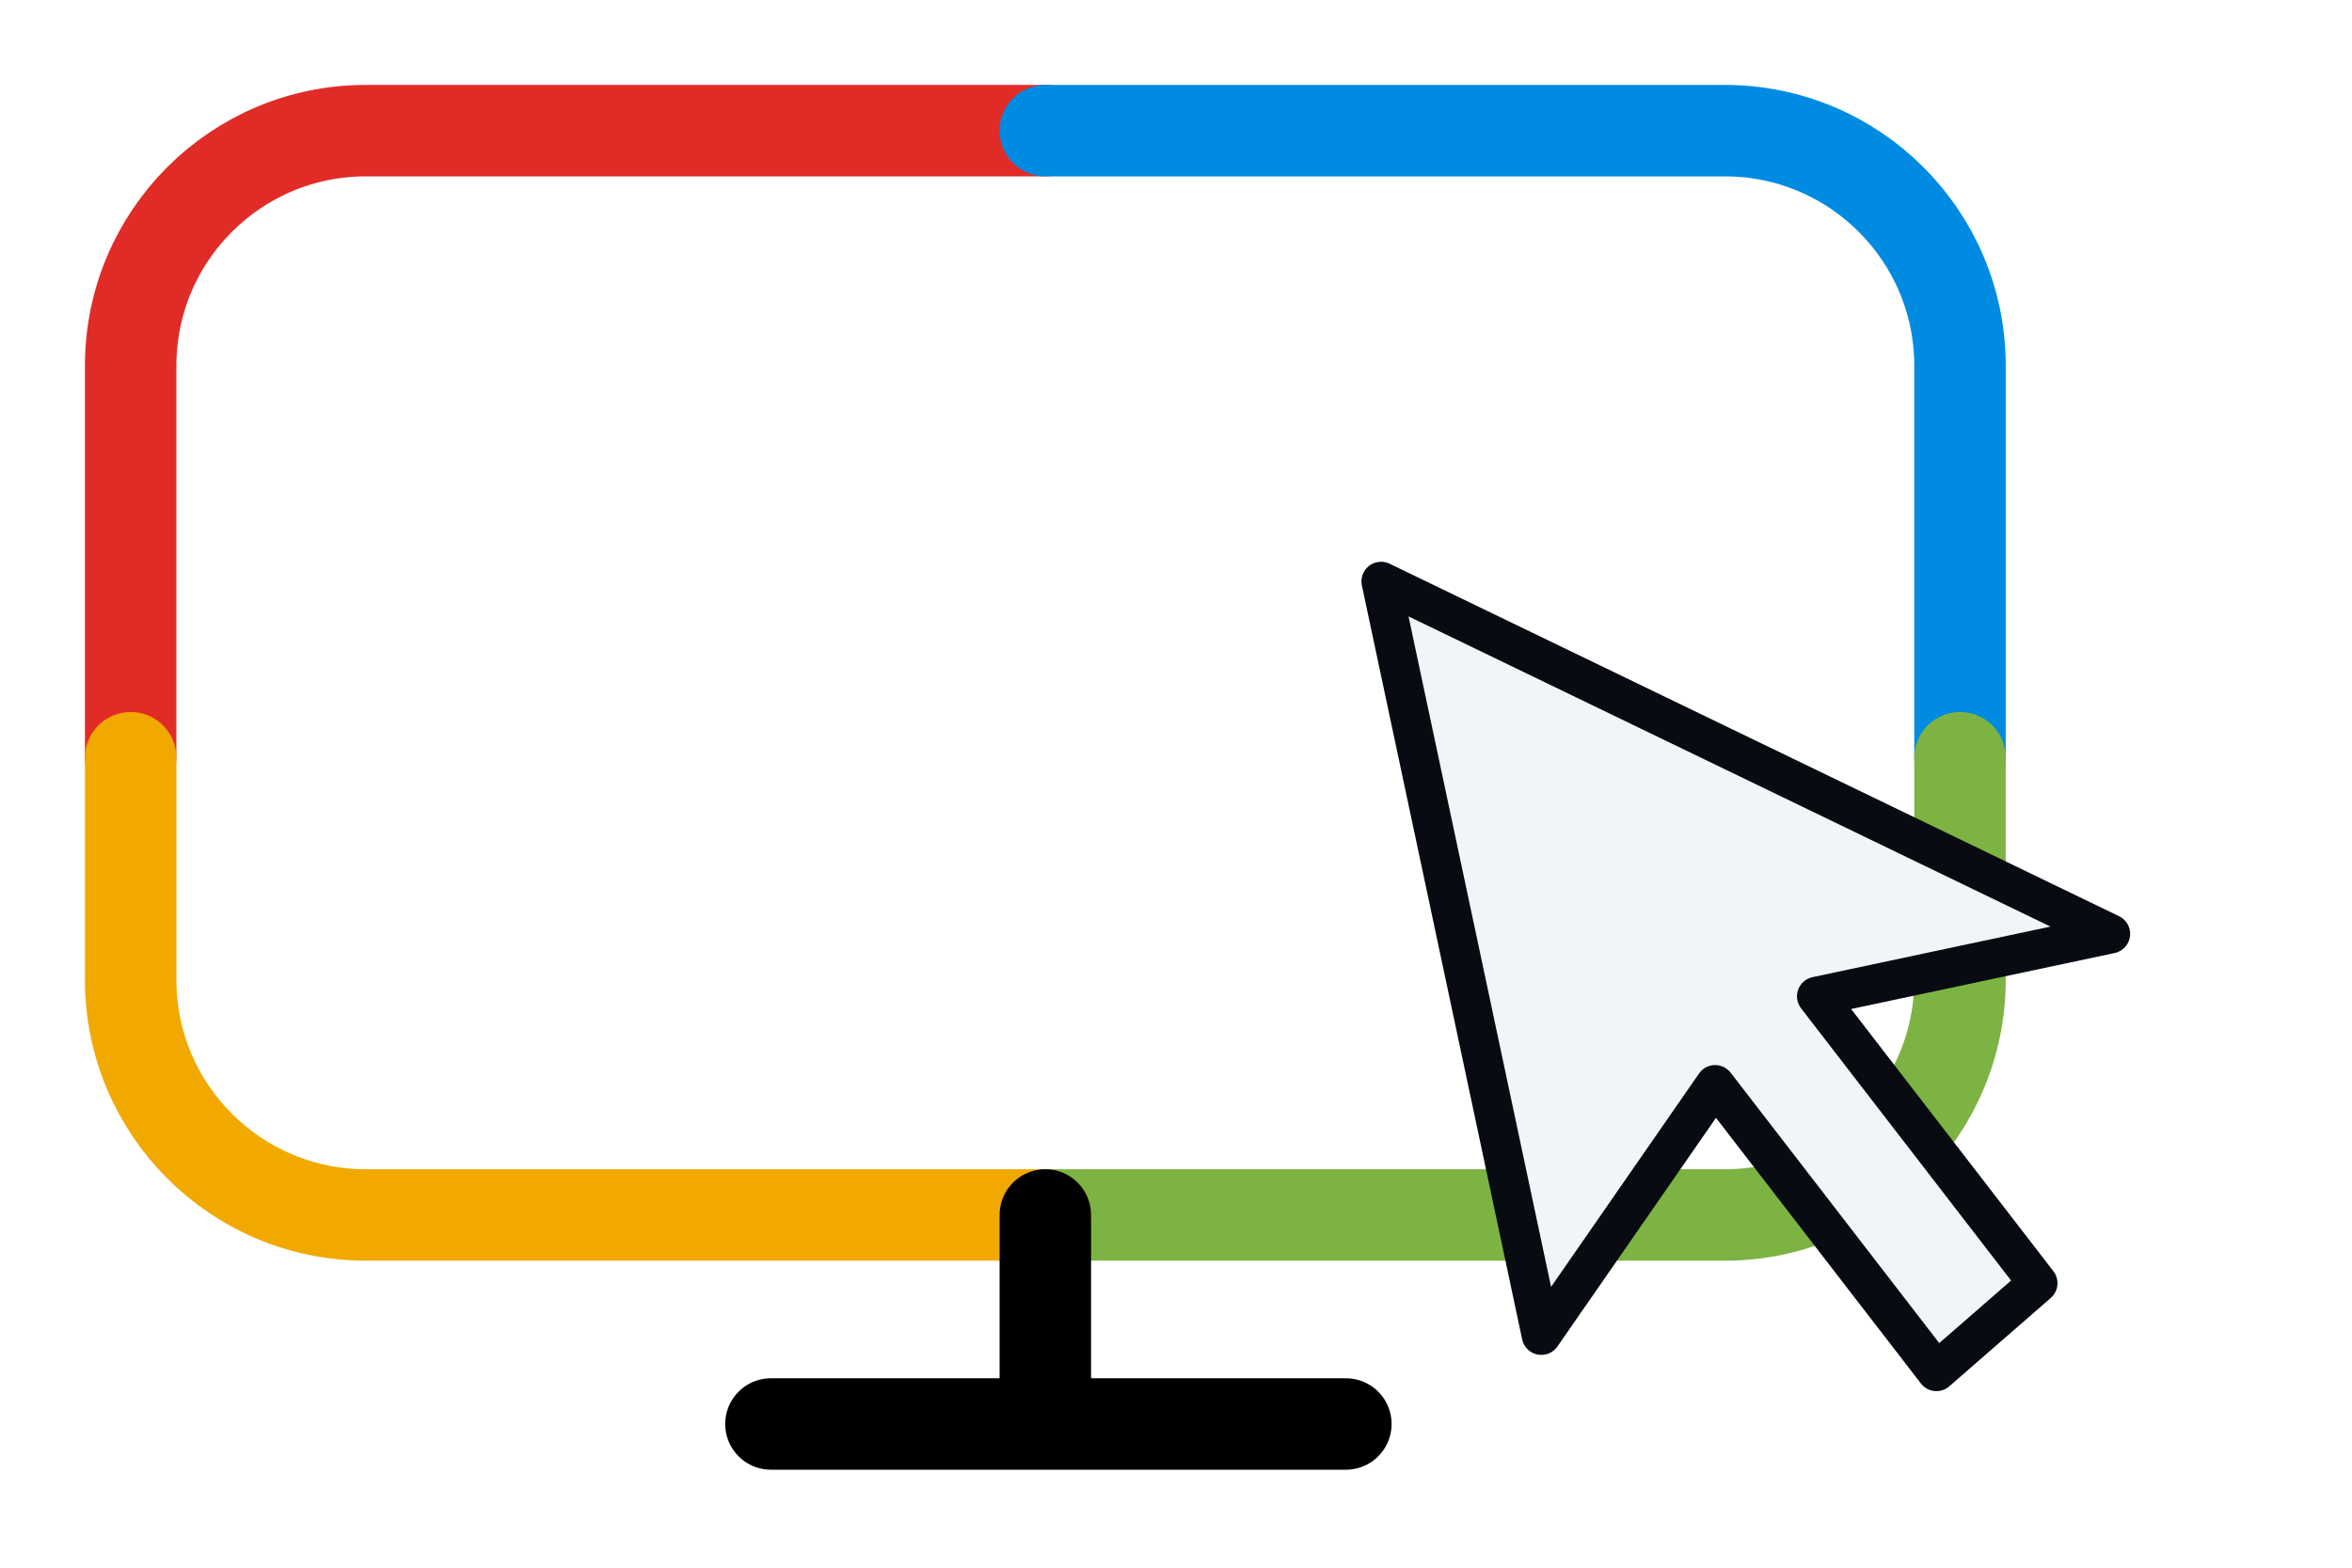
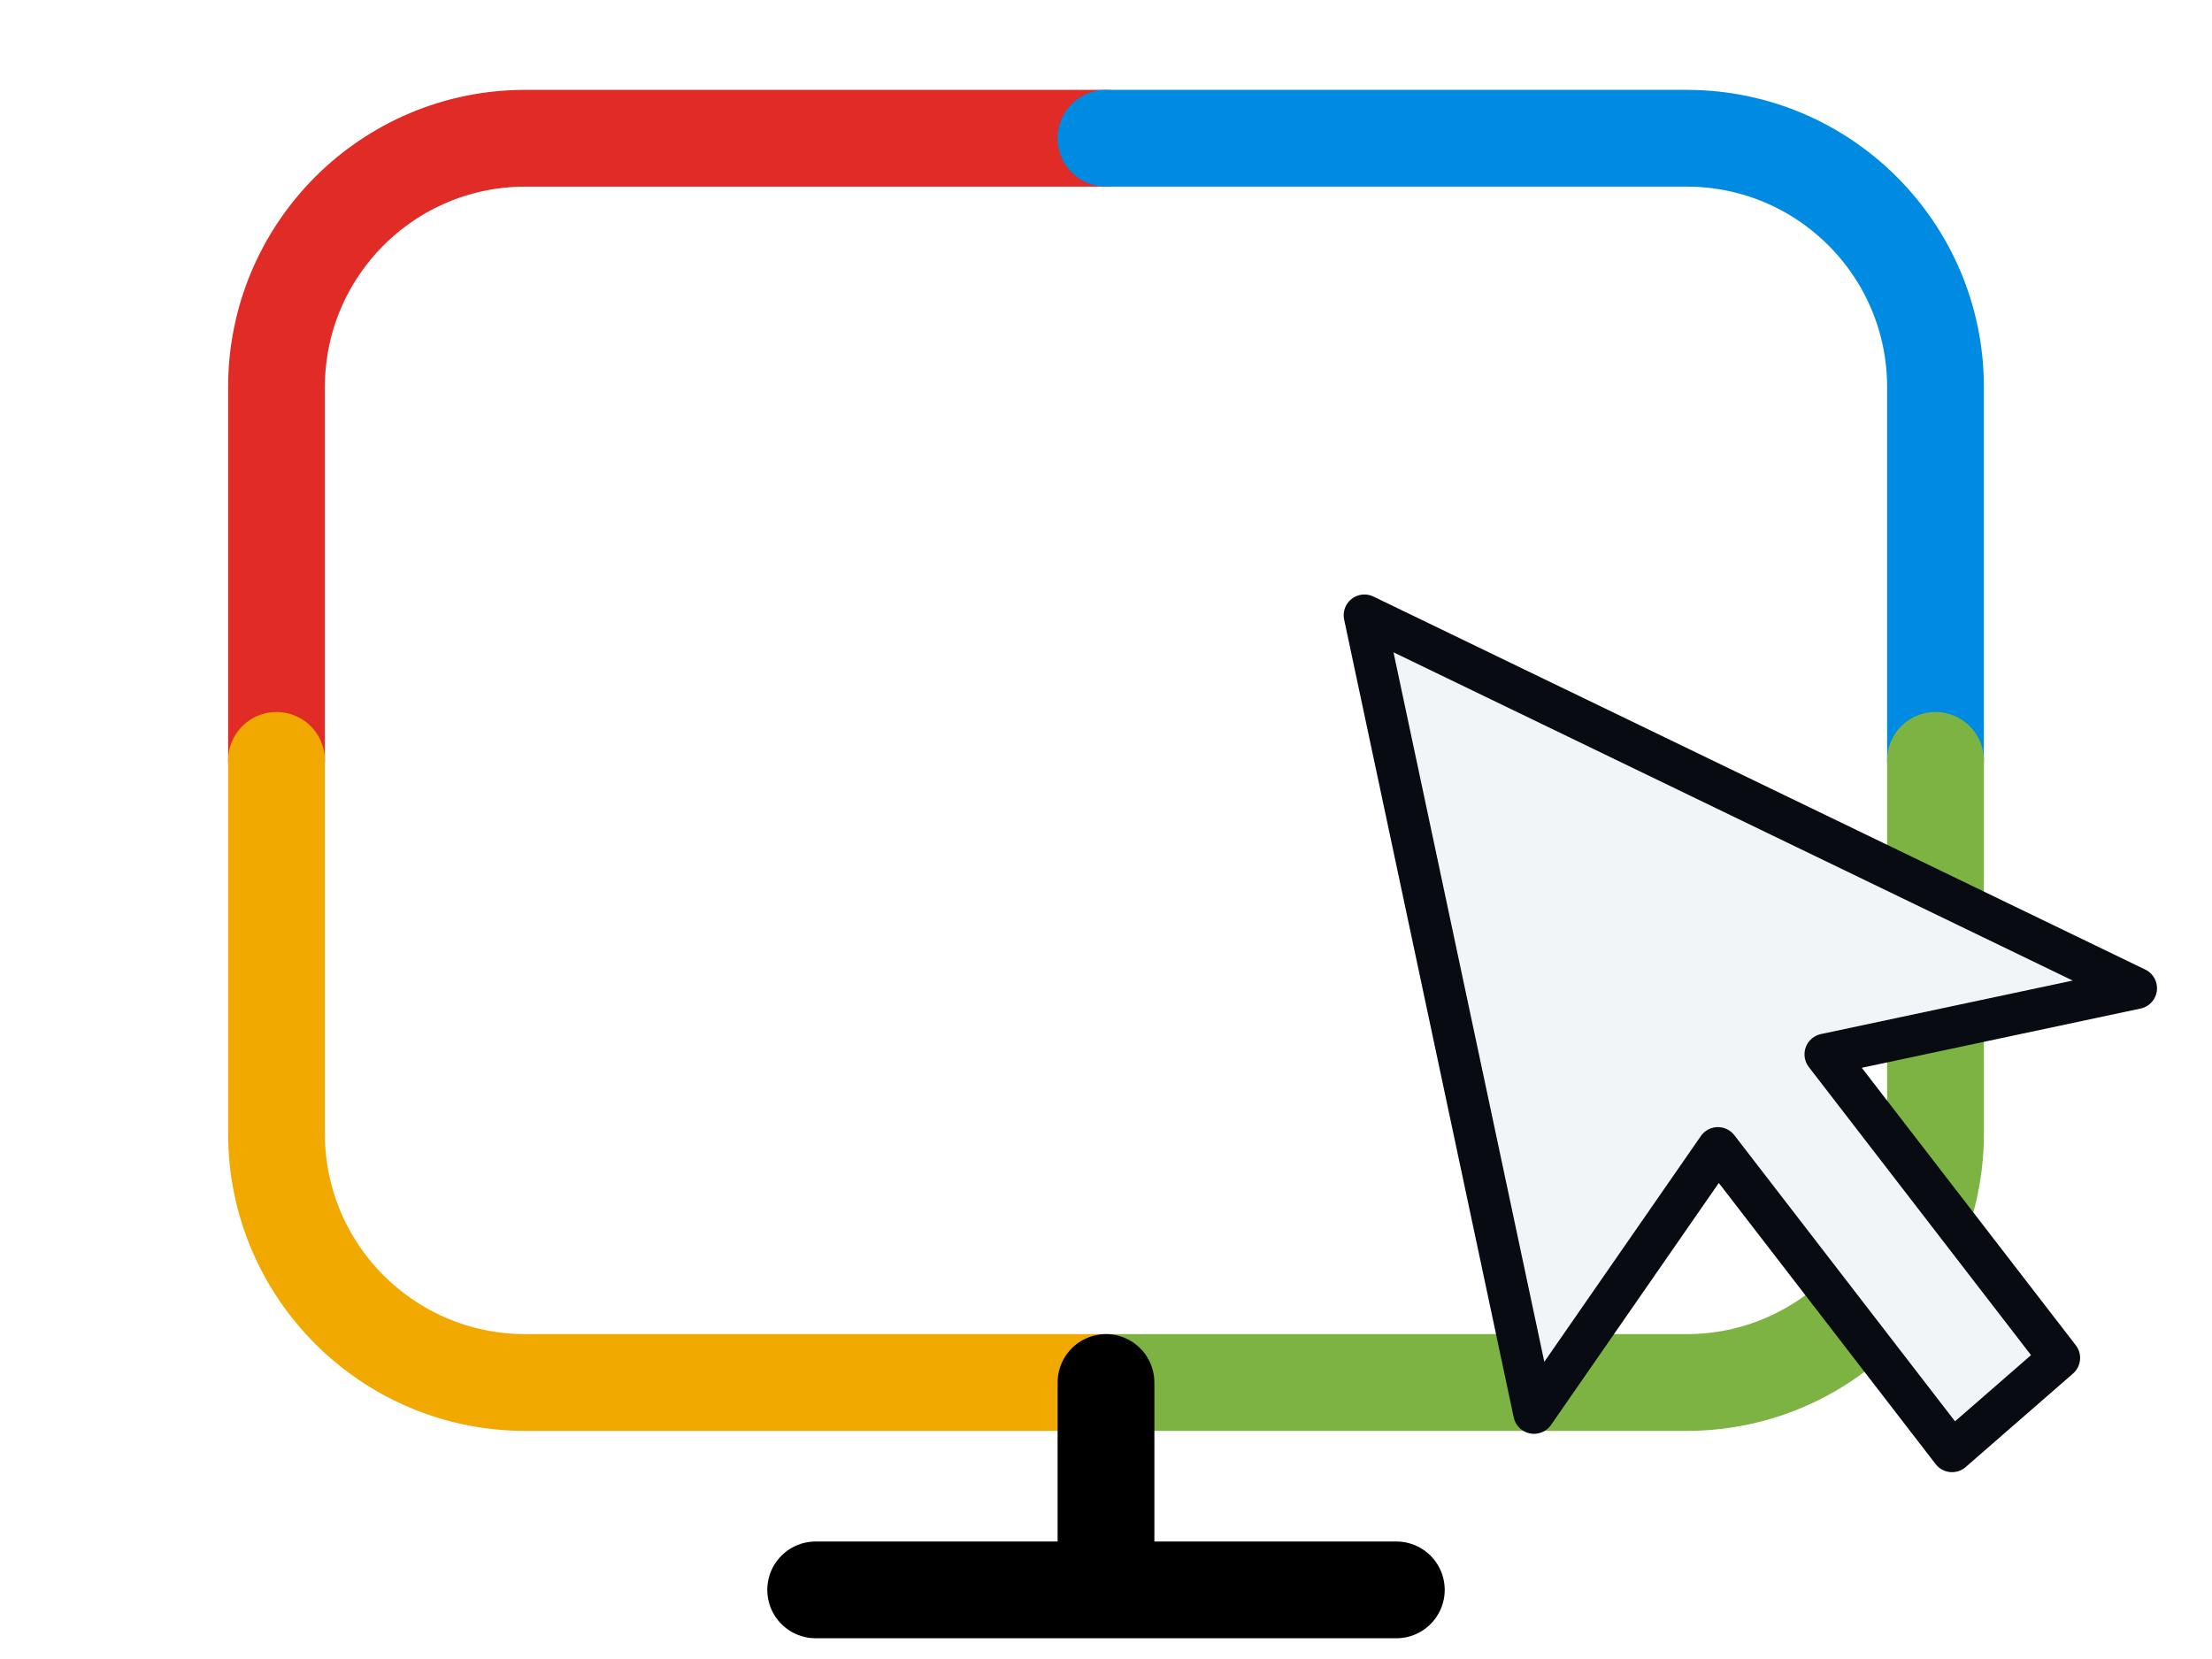
- <svg xmlns="http://www.w3.org/2000/svg" viewBox="0 0 180 120" role="img" aria-labelledby="title desc">
+ <svg xmlns="http://www.w3.org/2000/svg" viewBox="0 0 160 120" role="img" aria-labelledby="title desc">
  <g id="monitor-contour" fill="none" stroke-width="7" stroke-linecap="round" stroke-linejoin="round">
-     <path id="red-segment" stroke="#E12B26" d="M10 58V28a18 18 0 0 1 18-18h52" />
-     <path id="blue-segment" stroke="#008BE2" d="M80 10h52a18 18 0 0 1 18 18v30" />
-     <path id="green-segment" stroke="#7CB342" d="M150 58v17a18 18 0 0 1-18 18H80" />
-     <path id="gold-segment" stroke="#F1A900" d="M80 93H28a18 18 0 0 1-18-18V58" />
+     <path id="red-segment" stroke="#E12B26" d="M20 55V28a18 18 0 0 1 18-18h42" />
+     <path id="blue-segment" stroke="#008BE2" d="M80 10h42a18 18 0 0 1 18 18v27" />
+     <path id="green-segment" stroke="#7CB342" d="M140 55v27a18 18 0 0 1-18 18H80" />
+     <path id="gold-segment" stroke="#F1A900" d="M80 100H38a18 18 0 0 1-18-18V55" />
  </g>
  <style>
    .monitor-stand{stroke:#000000}
    @media (prefers-color-scheme:dark){.monitor-stand{stroke:#F1F5F7}}
  </style>
  <g id="monitor-stand" class="monitor-stand" fill="none" stroke-width="7" stroke-linecap="round">
-     <path d="M59 109h44M80 93v15" />
+     <path d="M59 115h42M80 100v15" />
  </g>
-   <g id="cursor" transform="translate(107 38) rotate(-12 18 30)">
+   <g id="cursor" transform="translate(100 38) rotate(-12 18 30)">
    <path d="M4 3v59l17-16 12 25 9-5-12-25h23z" fill="#F1F5F7" stroke="#080B12" stroke-width="3" stroke-linejoin="round" />
  </g>
</svg>
